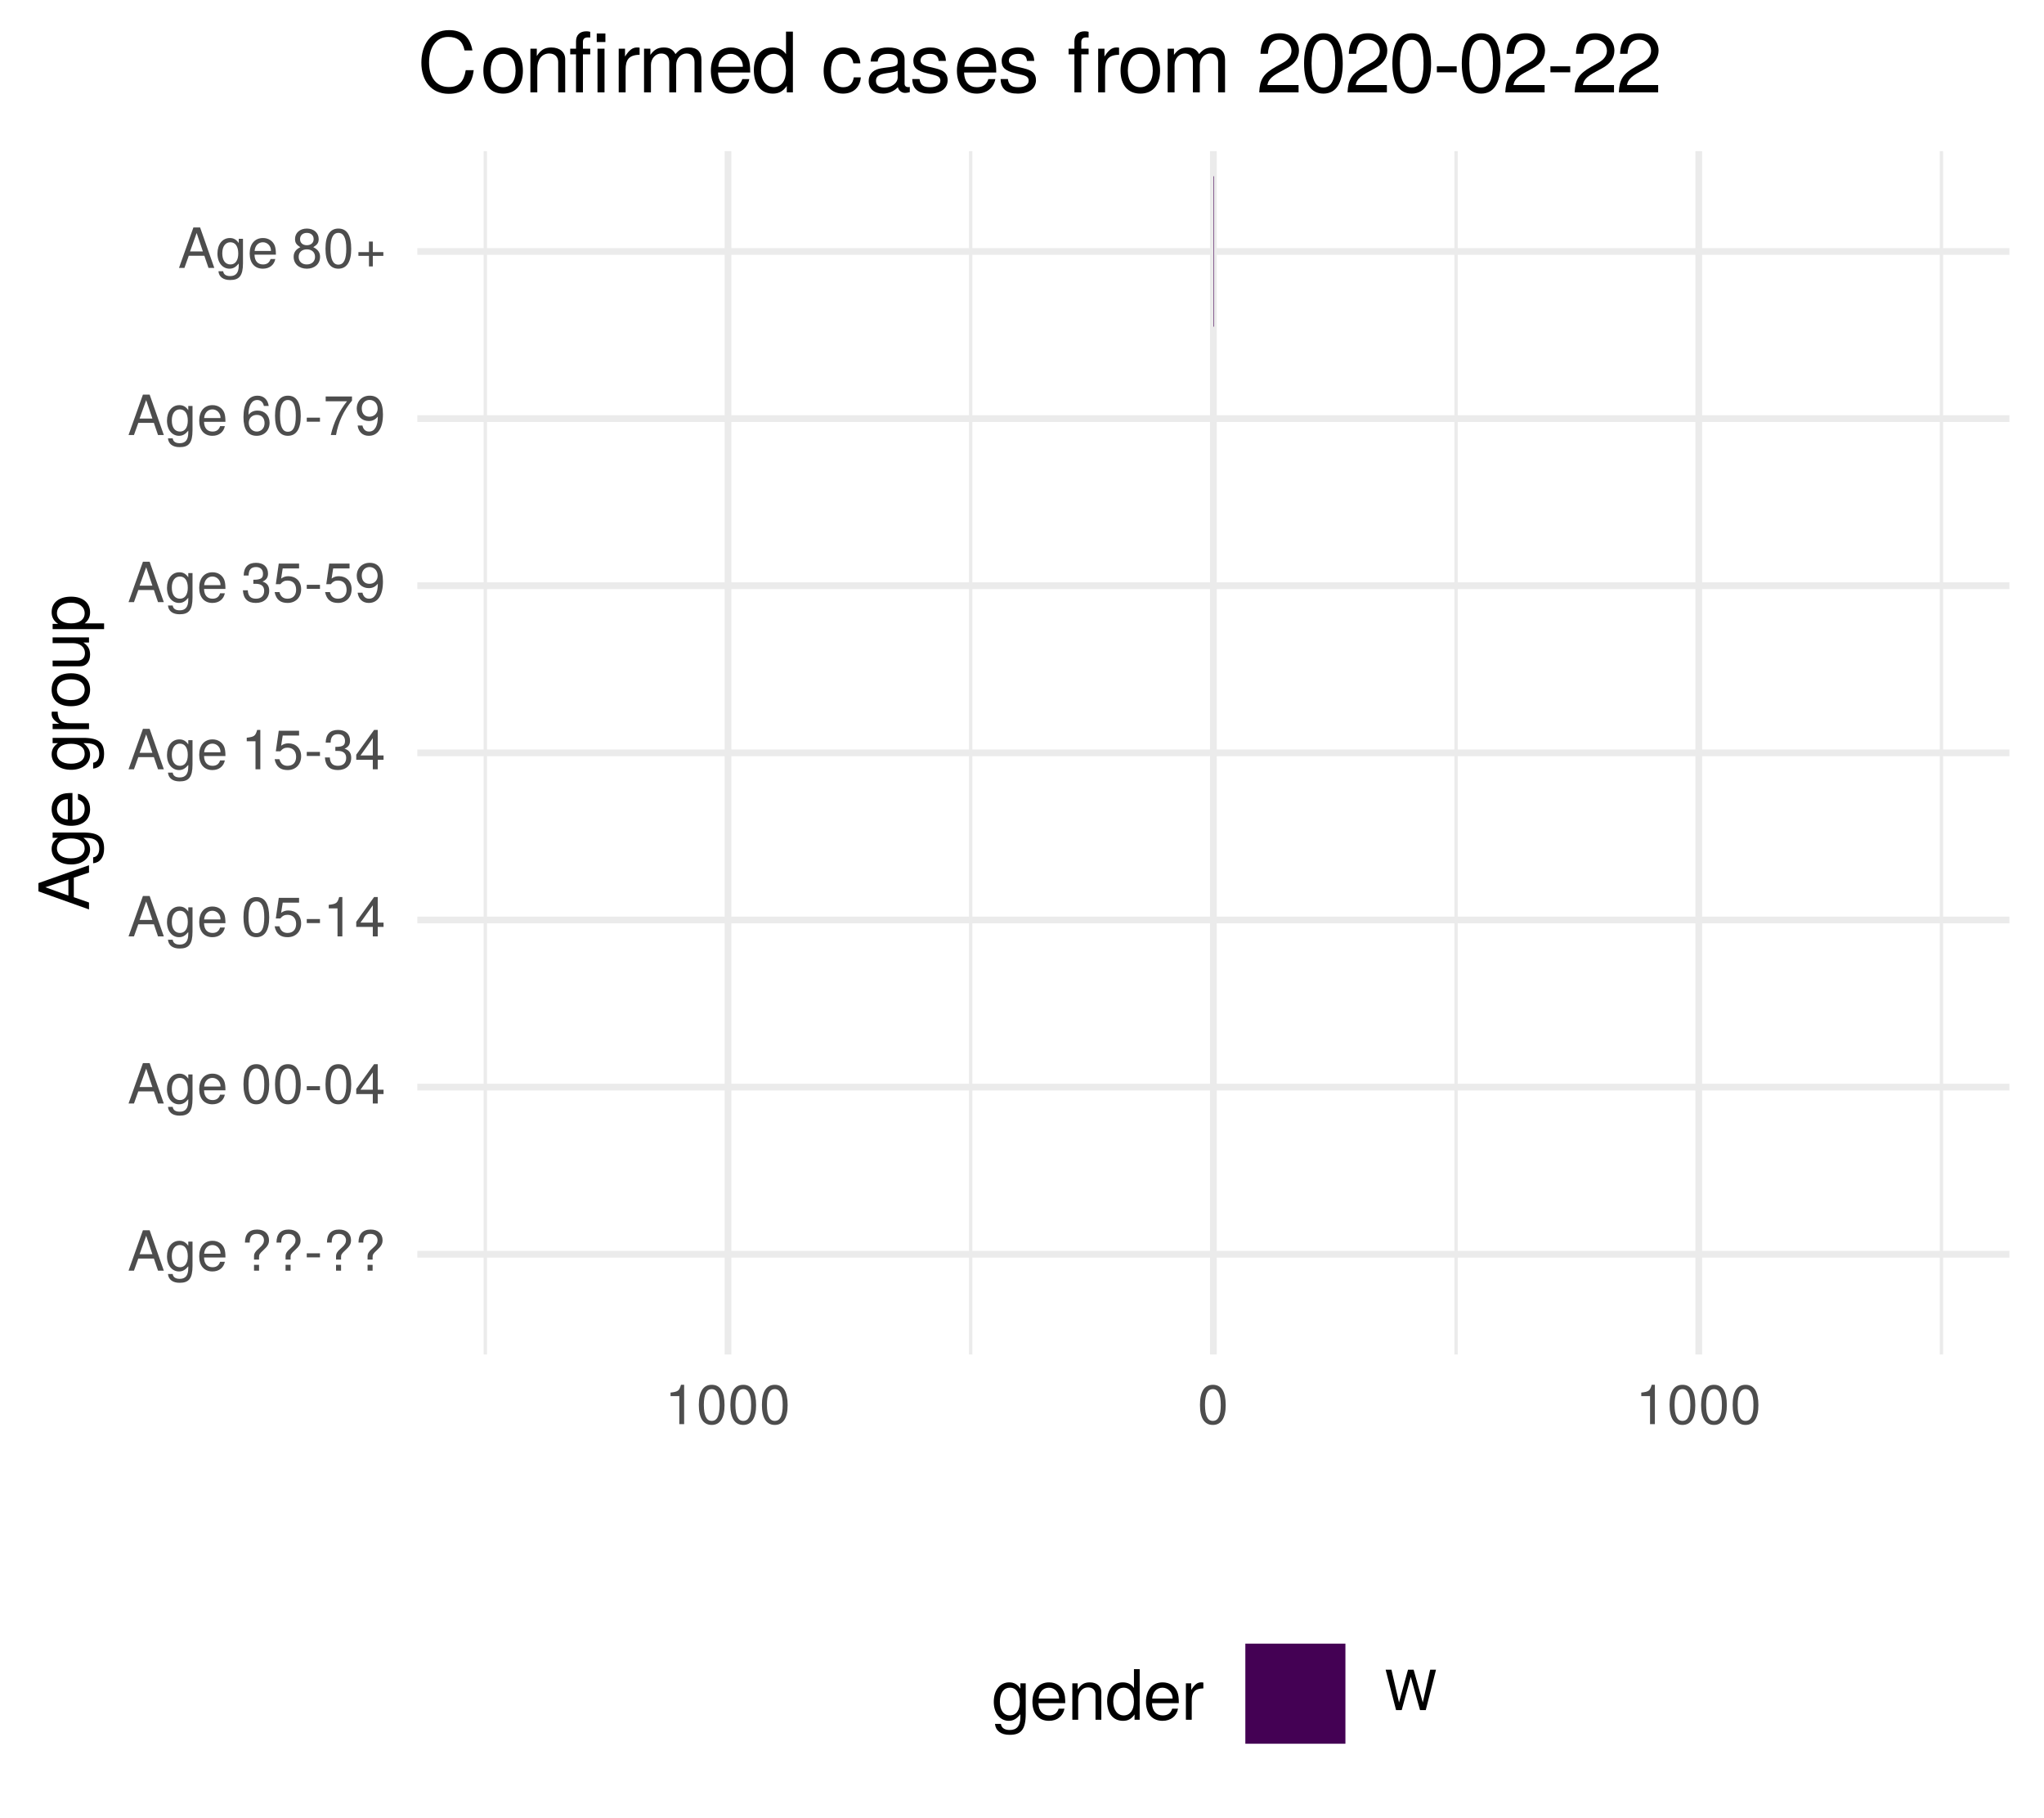
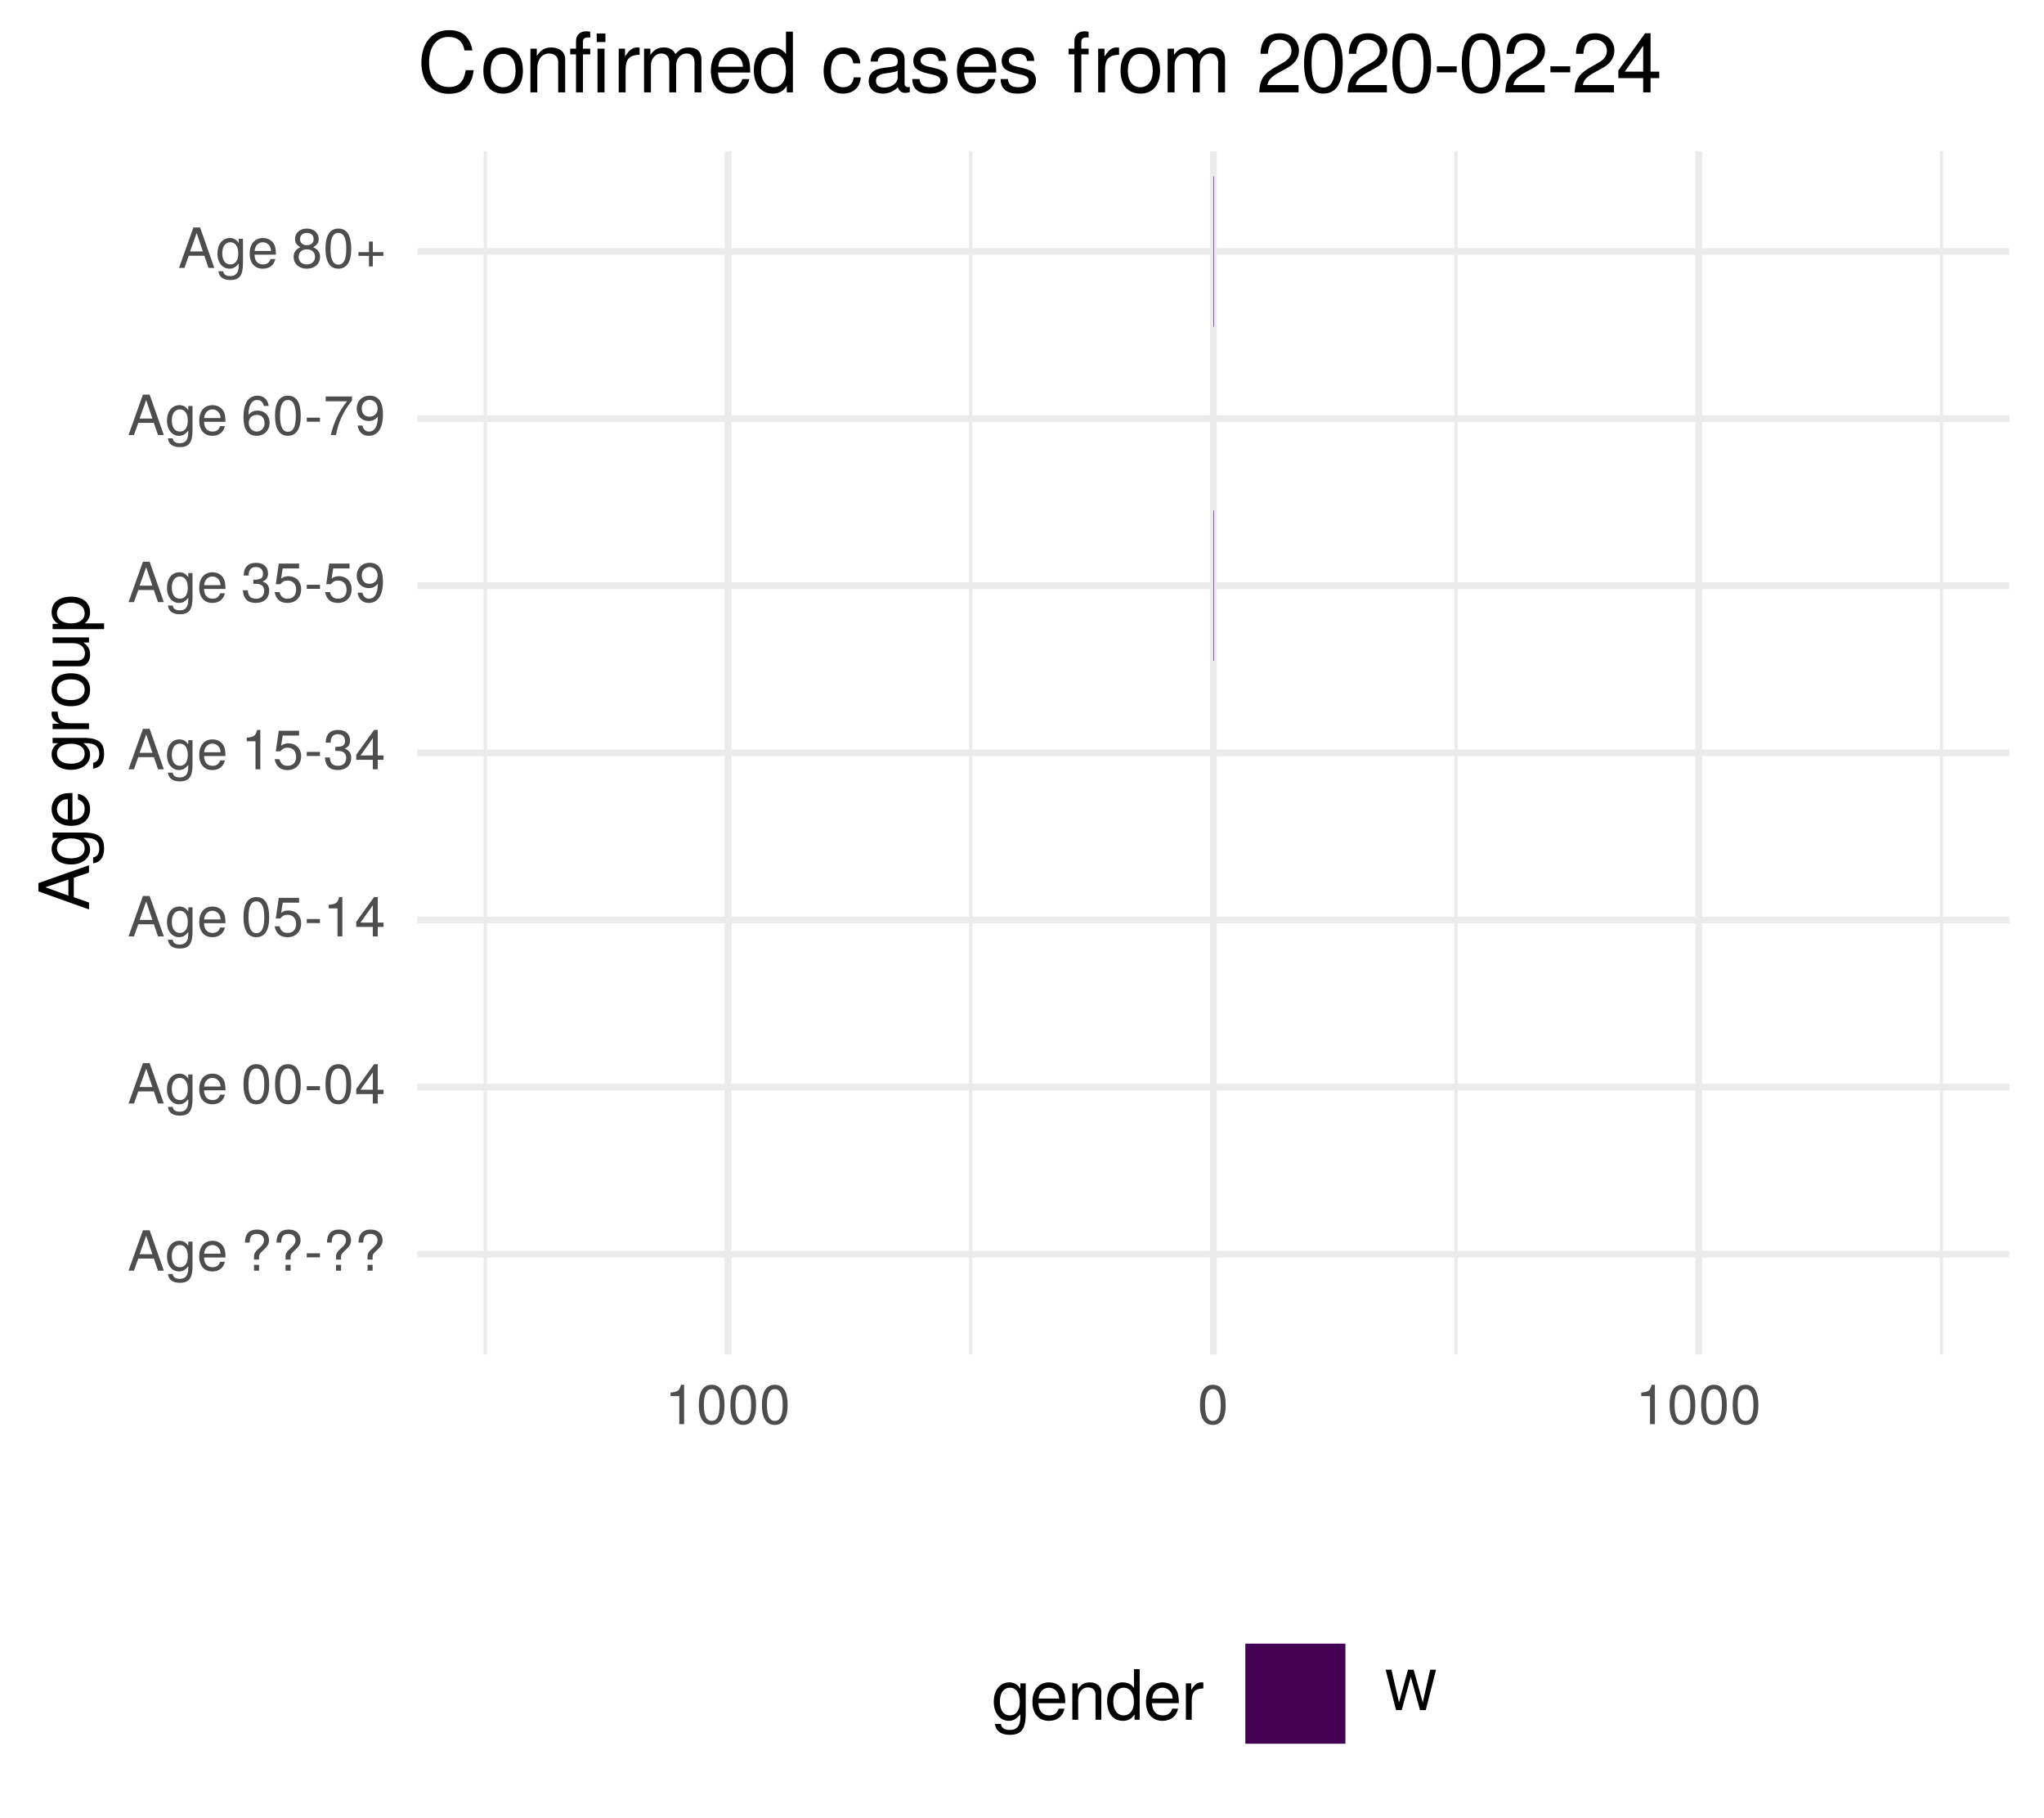
<svg xmlns="http://www.w3.org/2000/svg" xmlns:xlink="http://www.w3.org/1999/xlink" width="324pt" height="288pt" viewBox="0 0 324 288" version="1.1">
  <defs>
    <g>
      <symbol overflow="visible" id="glyph0-0">
        <path style="stroke:none;" d="" />
      </symbol>
      <symbol overflow="visible" id="glyph0-1">
        <path style="stroke:none;" d="M 5.75 0 L 3.5 -6.406 L 2.438 -6.406 L 0.156 0 L 1.016 0 L 1.703 -1.922 L 4.172 -1.922 L 4.828 0 Z M 3.938 -2.609 L 1.906 -2.609 L 2.953 -5.531 Z M 3.938 -2.609 " />
      </symbol>
      <symbol overflow="visible" id="glyph0-2">
        <path style="stroke:none;" d="M 4.297 -0.75 L 4.297 -4.609 L 3.625 -4.609 L 3.625 -3.938 C 3.25 -4.484 2.812 -4.734 2.219 -4.734 C 1.047 -4.734 0.25 -3.75 0.25 -2.266 C 0.25 -0.812 1.078 0.125 2.156 0.125 C 2.734 0.125 3.141 -0.109 3.625 -0.688 L 3.625 -0.391 C 3.625 0.828 3.125 1.297 2.266 1.297 C 1.688 1.297 1.234 1.094 1.156 0.531 L 0.406 0.531 C 0.484 1.406 1.156 1.922 2.25 1.922 C 3.688 1.922 4.297 1.281 4.297 -0.75 Z M 3.547 -2.281 C 3.547 -1.172 3.078 -0.547 2.312 -0.547 C 1.5 -0.547 1.016 -1.188 1.016 -2.312 C 1.016 -3.406 1.516 -4.062 2.297 -4.062 C 3.094 -4.062 3.547 -3.391 3.547 -2.281 Z M 3.547 -2.281 " />
      </symbol>
      <symbol overflow="visible" id="glyph0-3">
        <path style="stroke:none;" d="M 4.516 -2.094 C 4.516 -2.766 4.453 -3.188 4.328 -3.531 C 4.031 -4.281 3.328 -4.734 2.469 -4.734 C 1.172 -4.734 0.359 -3.797 0.359 -2.281 C 0.359 -0.766 1.156 0.125 2.453 0.125 C 3.5 0.125 4.234 -0.469 4.422 -1.406 L 3.672 -1.406 C 3.469 -0.797 3.062 -0.547 2.469 -0.547 C 1.703 -0.547 1.141 -1.031 1.125 -2.094 Z M 3.734 -2.75 C 3.734 -2.75 3.734 -2.703 3.719 -2.688 L 1.141 -2.688 C 1.203 -3.516 1.719 -4.062 2.453 -4.062 C 3.172 -4.062 3.734 -3.469 3.734 -2.75 Z M 3.734 -2.75 " />
      </symbol>
      <symbol overflow="visible" id="glyph0-4">
        <path style="stroke:none;" d="" />
      </symbol>
      <symbol overflow="visible" id="glyph0-5">
        <path style="stroke:none;" d="M 4.422 -4.828 C 4.422 -5.859 3.688 -6.516 2.547 -6.516 C 1.281 -6.516 0.609 -5.812 0.609 -4.453 L 1.359 -4.453 C 1.359 -5.422 1.719 -5.828 2.5 -5.828 C 3.172 -5.828 3.625 -5.422 3.625 -4.828 C 3.625 -4.422 3.438 -4.078 2.969 -3.672 C 2.453 -3.203 2.453 -3.203 2.297 -3 C 2.109 -2.75 2.047 -2.547 2.047 -2.234 L 2.047 -1.75 L 2.844 -1.75 L 2.844 -2.156 C 2.844 -2.547 2.938 -2.703 3.531 -3.25 C 4.203 -3.859 4.422 -4.25 4.422 -4.828 Z M 2.844 0 L 2.844 -0.922 L 2.047 -0.922 L 2.047 0 Z M 2.844 0 " />
      </symbol>
      <symbol overflow="visible" id="glyph0-6">
        <path style="stroke:none;" d="M 2.5 -2.109 L 2.5 -2.75 L 0.406 -2.75 L 0.406 -2.109 Z M 2.5 -2.109 " />
      </symbol>
      <symbol overflow="visible" id="glyph0-7">
        <path style="stroke:none;" d="M 4.453 -3 C 4.453 -5.156 3.781 -6.234 2.422 -6.234 C 1.078 -6.234 0.375 -5.141 0.375 -3.047 C 0.375 -0.953 1.078 0.125 2.422 0.125 C 3.734 0.125 4.453 -0.953 4.453 -3 Z M 3.672 -3.062 C 3.672 -1.297 3.266 -0.516 2.406 -0.516 C 1.578 -0.516 1.172 -1.344 1.172 -3.047 C 1.172 -4.75 1.578 -5.547 2.422 -5.547 C 3.25 -5.547 3.672 -4.734 3.672 -3.062 Z M 3.672 -3.062 " />
      </symbol>
      <symbol overflow="visible" id="glyph0-8">
        <path style="stroke:none;" d="M 4.578 -1.5 L 4.578 -2.188 L 3.656 -2.188 L 3.656 -6.234 L 3.078 -6.234 L 0.25 -2.312 L 0.25 -1.5 L 2.875 -1.5 L 2.875 0 L 3.656 0 L 3.656 -1.5 Z M 2.875 -2.188 L 0.922 -2.188 L 2.875 -4.922 Z M 2.875 -2.188 " />
      </symbol>
      <symbol overflow="visible" id="glyph0-9">
        <path style="stroke:none;" d="M 4.516 -2.062 C 4.516 -3.297 3.688 -4.109 2.5 -4.109 C 2.062 -4.109 1.703 -4 1.344 -3.734 L 1.594 -5.344 L 4.188 -5.344 L 4.188 -6.109 L 0.969 -6.109 L 0.5 -2.844 L 1.219 -2.844 C 1.578 -3.266 1.875 -3.422 2.359 -3.422 C 3.188 -3.422 3.719 -2.891 3.719 -1.969 C 3.719 -1.062 3.203 -0.547 2.359 -0.547 C 1.688 -0.547 1.266 -0.891 1.078 -1.594 L 0.312 -1.594 C 0.562 -0.359 1.266 0.125 2.375 0.125 C 3.641 0.125 4.516 -0.75 4.516 -2.062 Z M 4.516 -2.062 " />
      </symbol>
      <symbol overflow="visible" id="glyph0-10">
        <path style="stroke:none;" d="M 3.047 0 L 3.047 -6.234 L 2.547 -6.234 C 2.266 -5.281 2.094 -5.141 0.891 -5 L 0.891 -4.438 L 2.281 -4.438 L 2.281 0 Z M 3.047 0 " />
      </symbol>
      <symbol overflow="visible" id="glyph0-11">
        <path style="stroke:none;" d="M 4.453 -1.812 C 4.453 -2.562 4.141 -3.016 3.391 -3.266 C 3.969 -3.5 4.266 -3.891 4.266 -4.516 C 4.266 -5.594 3.547 -6.234 2.359 -6.234 C 1.109 -6.234 0.438 -5.547 0.406 -4.219 L 1.188 -4.219 C 1.203 -5.141 1.578 -5.562 2.375 -5.562 C 3.062 -5.562 3.469 -5.156 3.469 -4.5 C 3.469 -3.828 3.188 -3.547 1.938 -3.547 L 1.938 -2.906 L 2.359 -2.906 C 3.219 -2.906 3.656 -2.5 3.656 -1.797 C 3.656 -1.016 3.172 -0.547 2.359 -0.547 C 1.516 -0.547 1.109 -0.969 1.062 -1.875 L 0.281 -1.875 C 0.375 -0.5 1.062 0.125 2.344 0.125 C 3.625 0.125 4.453 -0.641 4.453 -1.812 Z M 4.453 -1.812 " />
      </symbol>
      <symbol overflow="visible" id="glyph0-12">
        <path style="stroke:none;" d="M 4.484 -3.266 C 4.484 -5.219 3.797 -6.234 2.375 -6.234 C 1.188 -6.234 0.328 -5.391 0.328 -4.172 C 0.328 -3.016 1.125 -2.219 2.25 -2.219 C 2.844 -2.219 3.266 -2.438 3.672 -2.922 C 3.672 -1.406 3.172 -0.547 2.281 -0.547 C 1.734 -0.547 1.359 -0.891 1.234 -1.5 L 0.469 -1.5 C 0.609 -0.469 1.281 0.125 2.234 0.125 C 3.688 0.125 4.484 -1.109 4.484 -3.266 Z M 3.641 -4.188 C 3.641 -3.422 3.094 -2.906 2.344 -2.906 C 1.594 -2.906 1.125 -3.391 1.125 -4.234 C 1.125 -5.016 1.656 -5.562 2.359 -5.562 C 3.094 -5.562 3.641 -5 3.641 -4.188 Z M 3.641 -4.188 " />
      </symbol>
      <symbol overflow="visible" id="glyph0-13">
        <path style="stroke:none;" d="M 4.516 -1.938 C 4.516 -3.094 3.719 -3.875 2.609 -3.875 C 1.984 -3.875 1.5 -3.641 1.172 -3.188 C 1.172 -4.703 1.672 -5.547 2.562 -5.547 C 3.109 -5.547 3.484 -5.203 3.609 -4.609 L 4.375 -4.609 C 4.234 -5.625 3.562 -6.234 2.609 -6.234 C 1.156 -6.234 0.375 -5.016 0.375 -2.844 C 0.375 -0.891 1.047 0.125 2.469 0.125 C 3.656 0.125 4.516 -0.719 4.516 -1.938 Z M 3.719 -1.875 C 3.719 -1.094 3.188 -0.547 2.484 -0.547 C 1.766 -0.547 1.219 -1.125 1.219 -1.922 C 1.219 -2.688 1.734 -3.188 2.5 -3.188 C 3.25 -3.188 3.719 -2.703 3.719 -1.875 Z M 3.719 -1.875 " />
      </symbol>
      <symbol overflow="visible" id="glyph0-14">
        <path style="stroke:none;" d="M 4.578 -5.453 L 4.578 -6.109 L 0.406 -6.109 L 0.406 -5.344 L 3.781 -5.344 C 2.531 -3.781 1.656 -1.953 1.219 0 L 2.047 0 C 2.391 -2.016 3.266 -3.891 4.578 -5.453 Z M 4.578 -5.453 " />
      </symbol>
      <symbol overflow="visible" id="glyph0-15">
        <path style="stroke:none;" d="M 4.516 -1.766 C 4.516 -2.453 4.156 -2.938 3.438 -3.281 C 4.078 -3.672 4.297 -3.984 4.297 -4.578 C 4.297 -5.547 3.531 -6.234 2.422 -6.234 C 1.312 -6.234 0.547 -5.547 0.547 -4.578 C 0.547 -4 0.75 -3.672 1.391 -3.281 C 0.672 -2.938 0.328 -2.453 0.328 -1.766 C 0.328 -0.625 1.188 0.125 2.422 0.125 C 3.656 0.125 4.516 -0.625 4.516 -1.766 Z M 3.5 -4.562 C 3.5 -3.969 3.062 -3.594 2.422 -3.594 C 1.766 -3.594 1.344 -3.969 1.344 -4.562 C 1.344 -5.156 1.766 -5.547 2.422 -5.547 C 3.078 -5.547 3.5 -5.156 3.5 -4.562 Z M 3.719 -1.75 C 3.719 -1.016 3.188 -0.547 2.406 -0.547 C 1.641 -0.547 1.125 -1.016 1.125 -1.75 C 1.125 -2.484 1.641 -2.938 2.422 -2.938 C 3.188 -2.938 3.719 -2.484 3.719 -1.75 Z M 3.719 -1.75 " />
      </symbol>
      <symbol overflow="visible" id="glyph0-16">
        <path style="stroke:none;" d="M 4.547 -1.906 L 4.547 -2.5 L 2.875 -2.5 L 2.875 -4.172 L 2.266 -4.172 L 2.266 -2.5 L 0.594 -2.5 L 0.594 -1.906 L 2.266 -1.906 L 2.266 -0.234 L 2.875 -0.234 L 2.875 -1.906 Z M 4.547 -1.906 " />
      </symbol>
      <symbol overflow="visible" id="glyph0-17">
        <path style="stroke:none;" d="M 8.172 -6.406 L 7.25 -6.406 L 6.078 -1.203 L 4.625 -6.406 L 3.734 -6.406 L 2.312 -1.203 L 1.109 -6.406 L 0.188 -6.406 L 1.844 0 L 2.734 0 L 4.172 -5.266 L 5.641 0 L 6.547 0 Z M 8.172 -6.406 " />
      </symbol>
      <symbol overflow="visible" id="glyph1-0">
        <path style="stroke:none;" d="" />
      </symbol>
      <symbol overflow="visible" id="glyph1-1">
        <path style="stroke:none;" d="M 0 -7.188 L -8.016 -4.359 L -8.016 -3.047 L 0 -0.188 L 0 -1.281 L -2.406 -2.125 L -2.406 -5.219 L 0 -6.031 Z M -3.266 -4.922 L -3.266 -2.375 L -6.922 -3.703 Z M -3.266 -4.922 " />
      </symbol>
      <symbol overflow="visible" id="glyph1-2">
        <path style="stroke:none;" d="M -0.953 -5.375 L -5.766 -5.375 L -5.766 -4.531 L -4.922 -4.531 C -5.609 -4.062 -5.922 -3.516 -5.922 -2.766 C -5.922 -1.312 -4.703 -0.312 -2.828 -0.312 C -1.016 -0.312 0.172 -1.344 0.172 -2.688 C 0.172 -3.422 -0.141 -3.922 -0.875 -4.531 L -0.484 -4.531 C 1.047 -4.531 1.625 -3.906 1.625 -2.844 C 1.625 -2.109 1.359 -1.547 0.656 -1.438 L 0.656 -0.5 C 1.75 -0.609 2.391 -1.453 2.391 -2.812 C 2.391 -4.609 1.594 -5.375 -0.953 -5.375 Z M -2.844 -4.438 C -1.469 -4.438 -0.688 -3.844 -0.688 -2.875 C -0.688 -1.875 -1.484 -1.281 -2.875 -1.281 C -4.266 -1.281 -5.078 -1.891 -5.078 -2.875 C -5.078 -3.859 -4.25 -4.438 -2.844 -4.438 Z M -2.844 -4.438 " />
      </symbol>
      <symbol overflow="visible" id="glyph1-3">
        <path style="stroke:none;" d="M -2.625 -5.641 C -3.453 -5.641 -3.984 -5.578 -4.406 -5.406 C -5.359 -5.031 -5.922 -4.156 -5.922 -3.078 C -5.922 -1.469 -4.734 -0.438 -2.844 -0.438 C -0.953 -0.438 0.172 -1.438 0.172 -3.062 C 0.172 -4.375 -0.578 -5.297 -1.75 -5.516 L -1.75 -4.594 C -0.984 -4.344 -0.688 -3.828 -0.688 -3.094 C -0.688 -2.141 -1.297 -1.422 -2.625 -1.391 Z M -3.438 -4.656 C -3.438 -4.656 -3.391 -4.656 -3.359 -4.656 L -3.359 -1.422 C -4.391 -1.5 -5.078 -2.141 -5.078 -3.062 C -5.078 -3.969 -4.328 -4.656 -3.438 -4.656 Z M -3.438 -4.656 " />
      </symbol>
      <symbol overflow="visible" id="glyph1-4">
        <path style="stroke:none;" d="" />
      </symbol>
      <symbol overflow="visible" id="glyph1-5">
        <path style="stroke:none;" d="M -4.969 -3.531 L -5.891 -3.531 C -5.922 -3.375 -5.922 -3.297 -5.922 -3.172 C -5.922 -2.578 -5.578 -2.141 -4.719 -1.609 L -5.766 -1.609 L -5.766 -0.766 L 0 -0.766 L 0 -1.688 L -2.984 -1.688 C -4.297 -1.688 -4.938 -2.109 -4.969 -3.531 Z M -4.969 -3.531 " />
      </symbol>
      <symbol overflow="visible" id="glyph1-6">
        <path style="stroke:none;" d="M -2.844 -5.609 C -4.828 -5.609 -5.922 -4.656 -5.922 -2.984 C -5.922 -1.375 -4.812 -0.391 -2.875 -0.391 C -0.953 -0.391 0.172 -1.359 0.172 -3 C 0.172 -4.625 -0.953 -5.609 -2.844 -5.609 Z M -2.844 -4.656 C -1.5 -4.656 -0.688 -4.016 -0.688 -3 C -0.688 -1.984 -1.484 -1.359 -2.875 -1.359 C -4.266 -1.359 -5.078 -1.984 -5.078 -3 C -5.078 -4.031 -4.281 -4.656 -2.844 -4.656 Z M -2.844 -4.656 " />
      </symbol>
      <symbol overflow="visible" id="glyph1-7">
        <path style="stroke:none;" d="M 0 -5.297 L -5.766 -5.297 L -5.766 -4.391 L -2.578 -4.391 C -1.406 -4.391 -0.641 -3.766 -0.641 -2.812 C -0.641 -2.094 -1.078 -1.625 -1.766 -1.625 L -5.766 -1.625 L -5.766 -0.719 L -1.406 -0.719 C -0.453 -0.719 0.172 -1.438 0.172 -2.547 C 0.172 -3.406 -0.125 -3.938 -0.891 -4.484 L 0 -4.484 Z M 0 -5.297 " />
      </symbol>
      <symbol overflow="visible" id="glyph1-8">
        <path style="stroke:none;" d="M -2.828 -5.75 C -4.766 -5.75 -5.922 -4.812 -5.922 -3.281 C -5.922 -2.5 -5.578 -1.875 -4.891 -1.438 L -5.766 -1.438 L -5.766 -0.609 L 2.391 -0.609 L 2.391 -1.516 L -0.688 -1.516 C -0.094 -2 0.172 -2.547 0.172 -3.281 C 0.172 -4.781 -0.984 -5.75 -2.828 -5.75 Z M -2.844 -4.797 C -1.547 -4.797 -0.688 -4.125 -0.688 -3.125 C -0.688 -2.156 -1.484 -1.516 -2.844 -1.516 C -4.188 -1.516 -5.078 -2.156 -5.078 -3.125 C -5.078 -4.141 -4.219 -4.797 -2.844 -4.797 Z M -2.844 -4.797 " />
      </symbol>
      <symbol overflow="visible" id="glyph2-0">
        <path style="stroke:none;" d="" />
      </symbol>
      <symbol overflow="visible" id="glyph2-1">
        <path style="stroke:none;" d="M 5.375 -0.953 L 5.375 -5.766 L 4.531 -5.766 L 4.531 -4.922 C 4.062 -5.609 3.516 -5.922 2.766 -5.922 C 1.312 -5.922 0.312 -4.703 0.312 -2.828 C 0.312 -1.016 1.344 0.172 2.688 0.172 C 3.422 0.172 3.922 -0.141 4.531 -0.875 L 4.531 -0.484 C 4.531 1.047 3.906 1.625 2.844 1.625 C 2.109 1.625 1.547 1.359 1.438 0.656 L 0.5 0.656 C 0.609 1.75 1.453 2.391 2.812 2.391 C 4.609 2.391 5.375 1.594 5.375 -0.953 Z M 4.438 -2.844 C 4.438 -1.469 3.844 -0.688 2.875 -0.688 C 1.875 -0.688 1.281 -1.484 1.281 -2.875 C 1.281 -4.266 1.891 -5.078 2.875 -5.078 C 3.859 -5.078 4.438 -4.25 4.438 -2.844 Z M 4.438 -2.844 " />
      </symbol>
      <symbol overflow="visible" id="glyph2-2">
        <path style="stroke:none;" d="M 5.641 -2.625 C 5.641 -3.453 5.578 -3.984 5.406 -4.406 C 5.031 -5.359 4.156 -5.922 3.078 -5.922 C 1.469 -5.922 0.438 -4.734 0.438 -2.844 C 0.438 -0.953 1.438 0.172 3.062 0.172 C 4.375 0.172 5.297 -0.578 5.516 -1.75 L 4.594 -1.75 C 4.344 -0.984 3.828 -0.688 3.094 -0.688 C 2.141 -0.688 1.422 -1.297 1.391 -2.625 Z M 4.656 -3.438 C 4.656 -3.438 4.656 -3.391 4.656 -3.359 L 1.422 -3.359 C 1.5 -4.391 2.141 -5.078 3.062 -5.078 C 3.969 -5.078 4.656 -4.328 4.656 -3.438 Z M 4.656 -3.438 " />
      </symbol>
      <symbol overflow="visible" id="glyph2-3">
        <path style="stroke:none;" d="M 5.359 0 L 5.359 -4.359 C 5.359 -5.312 4.641 -5.922 3.531 -5.922 C 2.672 -5.922 2.125 -5.594 1.609 -4.797 L 1.609 -5.766 L 0.766 -5.766 L 0.766 0 L 1.688 0 L 1.688 -3.172 C 1.688 -4.359 2.328 -5.125 3.25 -5.125 C 3.984 -5.125 4.438 -4.688 4.438 -4 L 4.438 0 Z M 5.359 0 " />
      </symbol>
      <symbol overflow="visible" id="glyph2-4">
        <path style="stroke:none;" d="M 5.438 0 L 5.438 -8.016 L 4.531 -8.016 L 4.531 -5.031 C 4.141 -5.625 3.531 -5.922 2.766 -5.922 C 1.266 -5.922 0.281 -4.781 0.281 -2.938 C 0.281 -0.984 1.25 0.172 2.797 0.172 C 3.594 0.172 4.141 -0.125 4.625 -0.844 L 4.625 0 Z M 4.531 -2.859 C 4.531 -1.531 3.891 -0.688 2.922 -0.688 C 1.906 -0.688 1.25 -1.547 1.25 -2.875 C 1.25 -4.219 1.906 -5.078 2.922 -5.078 C 3.906 -5.078 4.531 -4.188 4.531 -2.859 Z M 4.531 -2.859 " />
      </symbol>
      <symbol overflow="visible" id="glyph2-5">
        <path style="stroke:none;" d="M 3.531 -4.969 L 3.531 -5.891 C 3.375 -5.922 3.297 -5.922 3.172 -5.922 C 2.578 -5.922 2.141 -5.578 1.609 -4.719 L 1.609 -5.766 L 0.766 -5.766 L 0.766 0 L 1.688 0 L 1.688 -2.984 C 1.688 -4.297 2.109 -4.938 3.531 -4.969 Z M 3.531 -4.969 " />
      </symbol>
      <symbol overflow="visible" id="glyph3-0">
        <path style="stroke:none;" d="" />
      </symbol>
      <symbol overflow="visible" id="glyph3-1">
        <path style="stroke:none;" d="M 8.938 -3.516 L 7.672 -3.516 C 7.375 -1.688 6.609 -0.844 4.984 -0.844 C 3.078 -0.844 1.859 -2.312 1.859 -4.719 C 1.859 -7.188 3.031 -8.781 4.891 -8.781 C 6.391 -8.781 7.188 -8.109 7.484 -6.641 L 8.734 -6.641 C 8.359 -8.75 7.141 -9.859 5.031 -9.859 C 2.109 -9.859 0.641 -7.516 0.641 -4.703 C 0.641 -1.891 2.156 0.234 4.984 0.234 C 7.328 0.234 8.641 -1 8.938 -3.516 Z M 8.938 -3.516 " />
      </symbol>
      <symbol overflow="visible" id="glyph3-2">
        <path style="stroke:none;" d="M 6.734 -3.406 C 6.734 -5.797 5.578 -7.109 3.594 -7.109 C 1.656 -7.109 0.469 -5.781 0.469 -3.453 C 0.469 -1.141 1.641 0.203 3.609 0.203 C 5.547 0.203 6.734 -1.141 6.734 -3.406 Z M 5.578 -3.422 C 5.578 -1.797 4.812 -0.812 3.609 -0.812 C 2.375 -0.812 1.625 -1.781 1.625 -3.453 C 1.625 -5.125 2.375 -6.094 3.609 -6.094 C 4.844 -6.094 5.578 -5.141 5.578 -3.422 Z M 5.578 -3.422 " />
      </symbol>
      <symbol overflow="visible" id="glyph3-3">
        <path style="stroke:none;" d="M 6.438 0 L 6.438 -5.234 C 6.438 -6.375 5.578 -7.109 4.234 -7.109 C 3.203 -7.109 2.547 -6.719 1.938 -5.75 L 1.938 -6.922 L 0.922 -6.922 L 0.922 0 L 2.016 0 L 2.016 -3.812 C 2.016 -5.234 2.781 -6.156 3.906 -6.156 C 4.781 -6.156 5.328 -5.625 5.328 -4.797 L 5.328 0 Z M 6.438 0 " />
      </symbol>
      <symbol overflow="visible" id="glyph3-4">
        <path style="stroke:none;" d="M 3.406 -6.016 L 3.406 -6.922 L 2.25 -6.922 L 2.25 -8 C 2.25 -8.469 2.516 -8.703 3.031 -8.703 C 3.109 -8.703 3.156 -8.703 3.406 -8.688 L 3.406 -9.594 C 3.156 -9.656 3.016 -9.672 2.781 -9.672 C 1.766 -9.672 1.156 -9.078 1.156 -8.094 L 1.156 -6.922 L 0.234 -6.922 L 0.234 -6.016 L 1.156 -6.016 L 1.156 0 L 2.25 0 L 2.25 -6.016 Z M 5.672 0 L 5.672 -6.922 L 4.562 -6.922 L 4.562 0 Z M 5.812 -7.969 L 5.812 -9.328 L 4.438 -9.328 L 4.438 -7.969 Z M 5.812 -7.969 " />
      </symbol>
      <symbol overflow="visible" id="glyph3-5">
        <path style="stroke:none;" d="M 4.234 -5.953 L 4.234 -7.078 C 4.047 -7.109 3.969 -7.109 3.812 -7.109 C 3.109 -7.109 2.562 -6.688 1.922 -5.672 L 1.922 -6.922 L 0.922 -6.922 L 0.922 0 L 2.016 0 L 2.016 -3.594 C 2.016 -5.156 2.531 -5.922 4.234 -5.953 Z M 4.234 -5.953 " />
      </symbol>
      <symbol overflow="visible" id="glyph3-6">
        <path style="stroke:none;" d="M 10.031 0 L 10.031 -5.188 C 10.031 -6.438 9.344 -7.109 8.047 -7.109 C 7.125 -7.109 6.578 -6.844 5.922 -6.062 C 5.516 -6.797 4.969 -7.109 4.062 -7.109 C 3.141 -7.109 2.531 -6.766 1.938 -5.938 L 1.938 -6.922 L 0.938 -6.922 L 0.938 0 L 2.031 0 L 2.031 -4.344 C 2.031 -5.344 2.766 -6.156 3.656 -6.156 C 4.469 -6.156 4.938 -5.656 4.938 -4.766 L 4.938 0 L 6.031 0 L 6.031 -4.344 C 6.031 -5.344 6.766 -6.156 7.672 -6.156 C 8.469 -6.156 8.938 -5.641 8.938 -4.766 L 8.938 0 Z M 10.031 0 " />
      </symbol>
      <symbol overflow="visible" id="glyph3-7">
        <path style="stroke:none;" d="M 6.766 -3.141 C 6.766 -4.141 6.688 -4.781 6.5 -5.297 C 6.047 -6.438 4.984 -7.109 3.703 -7.109 C 1.766 -7.109 0.531 -5.688 0.531 -3.422 C 0.531 -1.156 1.734 0.203 3.672 0.203 C 5.25 0.203 6.344 -0.703 6.625 -2.094 L 5.516 -2.094 C 5.219 -1.188 4.594 -0.812 3.703 -0.812 C 2.562 -0.812 1.703 -1.562 1.672 -3.141 Z M 5.594 -4.125 C 5.594 -4.125 5.594 -4.062 5.578 -4.047 L 1.703 -4.047 C 1.797 -5.266 2.578 -6.094 3.688 -6.094 C 4.766 -6.094 5.594 -5.203 5.594 -4.125 Z M 5.594 -4.125 " />
      </symbol>
      <symbol overflow="visible" id="glyph3-8">
        <path style="stroke:none;" d="M 6.531 0 L 6.531 -9.625 L 5.438 -9.625 L 5.438 -6.047 C 4.984 -6.75 4.234 -7.109 3.312 -7.109 C 1.516 -7.109 0.344 -5.734 0.344 -3.531 C 0.344 -1.188 1.484 0.203 3.359 0.203 C 4.297 0.203 4.969 -0.156 5.562 -1.016 L 5.562 0 Z M 5.438 -3.438 C 5.438 -1.828 4.672 -0.828 3.516 -0.828 C 2.297 -0.828 1.484 -1.844 1.484 -3.453 C 1.484 -5.062 2.297 -6.094 3.5 -6.094 C 4.688 -6.094 5.438 -5.031 5.438 -3.438 Z M 5.438 -3.438 " />
      </symbol>
      <symbol overflow="visible" id="glyph3-9">
        <path style="stroke:none;" d="" />
      </symbol>
      <symbol overflow="visible" id="glyph3-10">
        <path style="stroke:none;" d="M 6.297 -2.375 L 5.188 -2.375 C 5 -1.266 4.438 -0.812 3.5 -0.812 C 2.281 -0.812 1.562 -1.75 1.562 -3.391 C 1.562 -5.125 2.266 -6.094 3.469 -6.094 C 4.391 -6.094 4.984 -5.562 5.109 -4.594 L 6.219 -4.594 C 6.094 -6.281 5.031 -7.109 3.484 -7.109 C 1.625 -7.109 0.406 -5.688 0.406 -3.391 C 0.406 -1.156 1.594 0.203 3.469 0.203 C 5.125 0.203 6.172 -0.797 6.297 -2.375 Z M 6.297 -2.375 " />
      </symbol>
      <symbol overflow="visible" id="glyph3-11">
        <path style="stroke:none;" d="M 7.062 -0.031 L 7.062 -0.859 C 6.938 -0.828 6.891 -0.828 6.828 -0.828 C 6.438 -0.828 6.234 -1.031 6.234 -1.375 L 6.234 -5.234 C 6.234 -6.453 5.328 -7.109 3.625 -7.109 C 1.953 -7.109 0.922 -6.469 0.859 -4.875 L 1.969 -4.875 C 2.062 -5.719 2.562 -6.094 3.594 -6.094 C 4.578 -6.094 5.141 -5.734 5.141 -5.062 L 5.141 -4.781 C 5.141 -4.312 4.859 -4.125 3.984 -4.016 C 2.422 -3.812 2.188 -3.766 1.766 -3.594 C 0.969 -3.266 0.547 -2.641 0.547 -1.797 C 0.547 -0.547 1.422 0.203 2.828 0.203 C 3.703 0.203 4.562 -0.172 5.172 -0.812 C 5.297 -0.297 5.766 0.094 6.312 0.094 C 6.531 0.094 6.703 0.062 7.062 -0.031 Z M 5.141 -2.391 C 5.141 -1.406 4.125 -0.766 3.062 -0.766 C 2.203 -0.766 1.703 -1.062 1.703 -1.828 C 1.703 -2.547 2.188 -2.859 3.359 -3.031 C 4.531 -3.188 4.766 -3.25 5.141 -3.422 Z M 5.141 -2.391 " />
      </symbol>
      <symbol overflow="visible" id="glyph3-12">
        <path style="stroke:none;" d="M 6.062 -1.938 C 6.062 -2.969 5.484 -3.484 4.109 -3.812 L 3.047 -4.062 C 2.156 -4.281 1.766 -4.562 1.766 -5.062 C 1.766 -5.688 2.344 -6.094 3.234 -6.094 C 4.125 -6.094 4.594 -5.719 4.625 -4.984 L 5.781 -4.984 C 5.766 -6.344 4.875 -7.109 3.281 -7.109 C 1.656 -7.109 0.625 -6.281 0.625 -5 C 0.625 -3.922 1.172 -3.406 2.812 -3.016 L 3.844 -2.766 C 4.609 -2.578 4.906 -2.344 4.906 -1.844 C 4.906 -1.203 4.266 -0.812 3.297 -0.812 C 2.312 -0.812 1.75 -1.062 1.609 -2.109 L 0.453 -2.109 C 0.5 -0.516 1.406 0.203 3.203 0.203 C 4.953 0.203 6.062 -0.609 6.062 -1.938 Z M 6.062 -1.938 " />
      </symbol>
      <symbol overflow="visible" id="glyph3-13">
        <path style="stroke:none;" d="M 3.406 -6.016 L 3.406 -6.922 L 2.25 -6.922 L 2.25 -8 C 2.25 -8.469 2.516 -8.703 3.031 -8.703 C 3.109 -8.703 3.156 -8.703 3.406 -8.688 L 3.406 -9.594 C 3.156 -9.656 3.016 -9.672 2.781 -9.672 C 1.766 -9.672 1.156 -9.078 1.156 -8.094 L 1.156 -6.922 L 0.234 -6.922 L 0.234 -6.016 L 1.156 -6.016 L 1.156 0 L 2.25 0 L 2.25 -6.016 Z M 3.406 -6.016 " />
      </symbol>
      <symbol overflow="visible" id="glyph3-14">
        <path style="stroke:none;" d="M 6.75 -6.609 C 6.75 -8.203 5.516 -9.359 3.75 -9.359 C 1.828 -9.359 0.719 -8.391 0.656 -6.109 L 1.828 -6.109 C 1.922 -7.688 2.562 -8.344 3.703 -8.344 C 4.766 -8.344 5.562 -7.594 5.562 -6.594 C 5.562 -5.844 5.125 -5.219 4.297 -4.734 L 3.078 -4.047 C 1.125 -2.938 0.547 -2.062 0.453 0 L 6.688 0 L 6.688 -1.156 L 1.75 -1.156 C 1.875 -1.922 2.297 -2.406 3.453 -3.078 L 4.766 -3.797 C 6.078 -4.484 6.75 -5.469 6.75 -6.609 Z M 6.75 -6.609 " />
      </symbol>
      <symbol overflow="visible" id="glyph3-15">
        <path style="stroke:none;" d="M 6.688 -4.5 C 6.688 -7.75 5.672 -9.359 3.625 -9.359 C 1.609 -9.359 0.562 -7.719 0.562 -4.578 C 0.562 -1.422 1.625 0.203 3.625 0.203 C 5.609 0.203 6.688 -1.422 6.688 -4.5 Z M 5.5 -4.609 C 5.5 -1.953 4.891 -0.766 3.609 -0.766 C 2.375 -0.766 1.75 -2 1.75 -4.562 C 1.75 -7.125 2.375 -8.328 3.625 -8.328 C 4.891 -8.328 5.5 -7.109 5.5 -4.609 Z M 5.5 -4.609 " />
      </symbol>
      <symbol overflow="visible" id="glyph3-16">
        <path style="stroke:none;" d="M 3.75 -3.172 L 3.75 -4.125 L 0.609 -4.125 L 0.609 -3.172 Z M 3.75 -3.172 " />
      </symbol>
+       <symbol overflow="visible" id="glyph3-17">
+         <path style="stroke:none;" d="M 6.859 -2.25 L 6.859 -3.281 L 5.484 -3.281 L 5.484 -9.359 L 4.625 -9.359 L 0.375 -3.469 L 0.375 -2.25 L 4.312 -2.25 L 4.312 0 L 5.484 0 L 5.484 -2.25 Z M 4.312 -3.281 L 1.391 -3.281 L 4.312 -7.375 Z M 4.312 -3.281 " />
+       </symbol>
    </g>
    <clipPath id="clip1">
      <path d="M 76 23.957 L 78 23.957 L 78 214.648 L 76 214.648 Z M 76 23.957 " />
    </clipPath>
    <clipPath id="clip2">
      <path d="M 153 23.957 L 155 23.957 L 155 214.648 L 153 214.648 Z M 153 23.957 " />
    </clipPath>
    <clipPath id="clip3">
      <path d="M 230 23.957 L 232 23.957 L 232 214.648 L 230 214.648 Z M 230 23.957 " />
    </clipPath>
    <clipPath id="clip4">
      <path d="M 307 23.957 L 309 23.957 L 309 214.648 L 307 214.648 Z M 307 23.957 " />
    </clipPath>
    <clipPath id="clip5">
      <path d="M 66.152 198 L 318.523 198 L 318.523 200 L 66.152 200 Z M 66.152 198 " />
    </clipPath>
    <clipPath id="clip6">
      <path d="M 66.152 171 L 318.523 171 L 318.523 173 L 66.152 173 Z M 66.152 171 " />
    </clipPath>
    <clipPath id="clip7">
      <path d="M 66.152 145 L 318.523 145 L 318.523 147 L 66.152 147 Z M 66.152 145 " />
    </clipPath>
    <clipPath id="clip8">
      <path d="M 66.152 118 L 318.523 118 L 318.523 120 L 66.152 120 Z M 66.152 118 " />
    </clipPath>
    <clipPath id="clip9">
      <path d="M 66.152 92 L 318.523 92 L 318.523 94 L 66.152 94 Z M 66.152 92 " />
    </clipPath>
    <clipPath id="clip10">
      <path d="M 66.152 65 L 318.523 65 L 318.523 67 L 66.152 67 Z M 66.152 65 " />
    </clipPath>
    <clipPath id="clip11">
      <path d="M 66.152 39 L 318.523 39 L 318.523 41 L 66.152 41 Z M 66.152 39 " />
    </clipPath>
    <clipPath id="clip12">
      <path d="M 114 23.957 L 116 23.957 L 116 214.648 L 114 214.648 Z M 114 23.957 " />
    </clipPath>
    <clipPath id="clip13">
      <path d="M 191 23.957 L 193 23.957 L 193 214.648 L 191 214.648 Z M 191 23.957 " />
    </clipPath>
    <clipPath id="clip14">
      <path d="M 268 23.957 L 270 23.957 L 270 214.648 L 268 214.648 Z M 268 23.957 " />
    </clipPath>
  </defs>
-   <g id="surface2111">
+   <g id="surface2121">
    <rect x="0" y="0" width="324" height="288" style="fill:rgb(100%,100%,100%);fill-opacity:1;stroke:none;" />
    <g clip-path="url(#clip1)" clip-rule="nonzero">
      <path style="fill:none;stroke-width:0.533;stroke-linecap:butt;stroke-linejoin:round;stroke:rgb(92.157%,92.157%,92.157%);stroke-opacity:1;stroke-miterlimit:10;" d="M 76.93 214.652 L 76.93 23.957 " />
    </g>
    <g clip-path="url(#clip2)" clip-rule="nonzero">
      <path style="fill:none;stroke-width:0.533;stroke-linecap:butt;stroke-linejoin:round;stroke:rgb(92.157%,92.157%,92.157%);stroke-opacity:1;stroke-miterlimit:10;" d="M 153.867 214.652 L 153.867 23.957 " />
    </g>
    <g clip-path="url(#clip3)" clip-rule="nonzero">
      <path style="fill:none;stroke-width:0.533;stroke-linecap:butt;stroke-linejoin:round;stroke:rgb(92.157%,92.157%,92.157%);stroke-opacity:1;stroke-miterlimit:10;" d="M 230.805 214.652 L 230.805 23.957 " />
    </g>
    <g clip-path="url(#clip4)" clip-rule="nonzero">
      <path style="fill:none;stroke-width:0.533;stroke-linecap:butt;stroke-linejoin:round;stroke:rgb(92.157%,92.157%,92.157%);stroke-opacity:1;stroke-miterlimit:10;" d="M 307.742 214.652 L 307.742 23.957 " />
    </g>
    <g clip-path="url(#clip5)" clip-rule="nonzero">
      <path style="fill:none;stroke-width:1.067;stroke-linecap:butt;stroke-linejoin:round;stroke:rgb(92.157%,92.157%,92.157%);stroke-opacity:1;stroke-miterlimit:10;" d="M 66.152 198.762 L 318.52 198.762 " />
    </g>
    <g clip-path="url(#clip6)" clip-rule="nonzero">
      <path style="fill:none;stroke-width:1.067;stroke-linecap:butt;stroke-linejoin:round;stroke:rgb(92.157%,92.157%,92.157%);stroke-opacity:1;stroke-miterlimit:10;" d="M 66.152 172.273 L 318.52 172.273 " />
    </g>
    <g clip-path="url(#clip7)" clip-rule="nonzero">
      <path style="fill:none;stroke-width:1.067;stroke-linecap:butt;stroke-linejoin:round;stroke:rgb(92.157%,92.157%,92.157%);stroke-opacity:1;stroke-miterlimit:10;" d="M 66.152 145.789 L 318.52 145.789 " />
    </g>
    <g clip-path="url(#clip8)" clip-rule="nonzero">
      <path style="fill:none;stroke-width:1.067;stroke-linecap:butt;stroke-linejoin:round;stroke:rgb(92.157%,92.157%,92.157%);stroke-opacity:1;stroke-miterlimit:10;" d="M 66.152 119.305 L 318.52 119.305 " />
    </g>
    <g clip-path="url(#clip9)" clip-rule="nonzero">
      <path style="fill:none;stroke-width:1.067;stroke-linecap:butt;stroke-linejoin:round;stroke:rgb(92.157%,92.157%,92.157%);stroke-opacity:1;stroke-miterlimit:10;" d="M 66.152 92.82 L 318.52 92.82 " />
    </g>
    <g clip-path="url(#clip10)" clip-rule="nonzero">
      <path style="fill:none;stroke-width:1.067;stroke-linecap:butt;stroke-linejoin:round;stroke:rgb(92.157%,92.157%,92.157%);stroke-opacity:1;stroke-miterlimit:10;" d="M 66.152 66.336 L 318.52 66.336 " />
    </g>
    <g clip-path="url(#clip11)" clip-rule="nonzero">
      <path style="fill:none;stroke-width:1.067;stroke-linecap:butt;stroke-linejoin:round;stroke:rgb(92.157%,92.157%,92.157%);stroke-opacity:1;stroke-miterlimit:10;" d="M 66.152 39.852 L 318.52 39.852 " />
    </g>
    <g clip-path="url(#clip12)" clip-rule="nonzero">
      <path style="fill:none;stroke-width:1.067;stroke-linecap:butt;stroke-linejoin:round;stroke:rgb(92.157%,92.157%,92.157%);stroke-opacity:1;stroke-miterlimit:10;" d="M 115.398 214.652 L 115.398 23.957 " />
    </g>
    <g clip-path="url(#clip13)" clip-rule="nonzero">
      <path style="fill:none;stroke-width:1.067;stroke-linecap:butt;stroke-linejoin:round;stroke:rgb(92.157%,92.157%,92.157%);stroke-opacity:1;stroke-miterlimit:10;" d="M 192.336 214.652 L 192.336 23.957 " />
    </g>
    <g clip-path="url(#clip14)" clip-rule="nonzero">
      <path style="fill:none;stroke-width:1.067;stroke-linecap:butt;stroke-linejoin:round;stroke:rgb(92.157%,92.157%,92.157%);stroke-opacity:1;stroke-miterlimit:10;" d="M 269.273 214.652 L 269.273 23.957 " />
    </g>
+     <path style=" stroke:none;fill-rule:nonzero;fill:rgb(26.667%,0.392%,32.941%);fill-opacity:1;" d="M 192.336 104.738 L 192.414 104.738 L 192.414 80.902 L 192.336 80.902 Z M 192.336 104.738 " />
    <path style=" stroke:none;fill-rule:nonzero;fill:rgb(26.667%,0.392%,32.941%);fill-opacity:1;" d="M 192.336 51.77 L 192.414 51.77 L 192.414 27.934 L 192.336 27.934 Z M 192.336 51.77 " />
    <g style="fill:rgb(30.196%,30.196%,30.196%);fill-opacity:1;">
      <use xlink:href="#glyph0-1" x="20.219" y="201.364" />
      <use xlink:href="#glyph0-2" x="26.219" y="201.364" />
      <use xlink:href="#glyph0-3" x="31.219" y="201.364" />
      <use xlink:href="#glyph0-4" x="36.219" y="201.364" />
      <use xlink:href="#glyph0-5" x="38.219" y="201.364" />
      <use xlink:href="#glyph0-5" x="43.219" y="201.364" />
      <use xlink:href="#glyph0-6" x="48.219" y="201.364" />
      <use xlink:href="#glyph0-5" x="51.219" y="201.364" />
      <use xlink:href="#glyph0-5" x="56.219" y="201.364" />
    </g>
    <g style="fill:rgb(30.196%,30.196%,30.196%);fill-opacity:1;">
      <use xlink:href="#glyph0-1" x="20.219" y="174.876" />
      <use xlink:href="#glyph0-2" x="26.219" y="174.876" />
      <use xlink:href="#glyph0-3" x="31.219" y="174.876" />
      <use xlink:href="#glyph0-4" x="36.219" y="174.876" />
      <use xlink:href="#glyph0-7" x="38.219" y="174.876" />
      <use xlink:href="#glyph0-7" x="43.219" y="174.876" />
      <use xlink:href="#glyph0-6" x="48.219" y="174.876" />
      <use xlink:href="#glyph0-7" x="51.219" y="174.876" />
      <use xlink:href="#glyph0-8" x="56.219" y="174.876" />
    </g>
    <g style="fill:rgb(30.196%,30.196%,30.196%);fill-opacity:1;">
      <use xlink:href="#glyph0-1" x="20.219" y="148.392" />
      <use xlink:href="#glyph0-2" x="26.219" y="148.392" />
      <use xlink:href="#glyph0-3" x="31.219" y="148.392" />
      <use xlink:href="#glyph0-4" x="36.219" y="148.392" />
      <use xlink:href="#glyph0-7" x="38.219" y="148.392" />
      <use xlink:href="#glyph0-9" x="43.219" y="148.392" />
      <use xlink:href="#glyph0-6" x="48.219" y="148.392" />
      <use xlink:href="#glyph0-10" x="51.219" y="148.392" />
      <use xlink:href="#glyph0-8" x="56.219" y="148.392" />
    </g>
    <g style="fill:rgb(30.196%,30.196%,30.196%);fill-opacity:1;">
      <use xlink:href="#glyph0-1" x="20.219" y="121.907" />
      <use xlink:href="#glyph0-2" x="26.219" y="121.907" />
      <use xlink:href="#glyph0-3" x="31.219" y="121.907" />
      <use xlink:href="#glyph0-4" x="36.219" y="121.907" />
      <use xlink:href="#glyph0-10" x="38.219" y="121.907" />
      <use xlink:href="#glyph0-9" x="43.219" y="121.907" />
      <use xlink:href="#glyph0-6" x="48.219" y="121.907" />
      <use xlink:href="#glyph0-11" x="51.219" y="121.907" />
      <use xlink:href="#glyph0-8" x="56.219" y="121.907" />
    </g>
    <g style="fill:rgb(30.196%,30.196%,30.196%);fill-opacity:1;">
      <use xlink:href="#glyph0-1" x="20.219" y="95.423" />
      <use xlink:href="#glyph0-2" x="26.219" y="95.423" />
      <use xlink:href="#glyph0-3" x="31.219" y="95.423" />
      <use xlink:href="#glyph0-4" x="36.219" y="95.423" />
      <use xlink:href="#glyph0-11" x="38.219" y="95.423" />
      <use xlink:href="#glyph0-9" x="43.219" y="95.423" />
      <use xlink:href="#glyph0-6" x="48.219" y="95.423" />
      <use xlink:href="#glyph0-9" x="51.219" y="95.423" />
      <use xlink:href="#glyph0-12" x="56.219" y="95.423" />
    </g>
    <g style="fill:rgb(30.196%,30.196%,30.196%);fill-opacity:1;">
      <use xlink:href="#glyph0-1" x="20.219" y="68.938" />
      <use xlink:href="#glyph0-2" x="26.219" y="68.938" />
      <use xlink:href="#glyph0-3" x="31.219" y="68.938" />
      <use xlink:href="#glyph0-4" x="36.219" y="68.938" />
      <use xlink:href="#glyph0-13" x="38.219" y="68.938" />
      <use xlink:href="#glyph0-7" x="43.219" y="68.938" />
      <use xlink:href="#glyph0-6" x="48.219" y="68.938" />
      <use xlink:href="#glyph0-14" x="51.219" y="68.938" />
      <use xlink:href="#glyph0-12" x="56.219" y="68.938" />
    </g>
    <g style="fill:rgb(30.196%,30.196%,30.196%);fill-opacity:1;">
      <use xlink:href="#glyph0-1" x="28.219" y="42.454" />
      <use xlink:href="#glyph0-2" x="34.219" y="42.454" />
      <use xlink:href="#glyph0-3" x="39.219" y="42.454" />
      <use xlink:href="#glyph0-4" x="44.219" y="42.454" />
      <use xlink:href="#glyph0-15" x="46.219" y="42.454" />
      <use xlink:href="#glyph0-7" x="51.219" y="42.454" />
      <use xlink:href="#glyph0-16" x="56.219" y="42.454" />
    </g>
    <g style="fill:rgb(30.196%,30.196%,30.196%);fill-opacity:1;">
      <use xlink:href="#glyph0-10" x="105.398" y="225.685" />
      <use xlink:href="#glyph0-7" x="110.398" y="225.685" />
      <use xlink:href="#glyph0-7" x="115.398" y="225.685" />
      <use xlink:href="#glyph0-7" x="120.398" y="225.685" />
    </g>
    <g style="fill:rgb(30.196%,30.196%,30.196%);fill-opacity:1;">
      <use xlink:href="#glyph0-7" x="189.836" y="225.685" />
    </g>
    <g style="fill:rgb(30.196%,30.196%,30.196%);fill-opacity:1;">
      <use xlink:href="#glyph0-10" x="259.273" y="225.685" />
      <use xlink:href="#glyph0-7" x="264.273" y="225.685" />
      <use xlink:href="#glyph0-7" x="269.273" y="225.685" />
      <use xlink:href="#glyph0-7" x="274.273" y="225.685" />
    </g>
    <g style="fill:rgb(0%,0%,0%);fill-opacity:1;">
      <use xlink:href="#glyph1-1" x="14.108" y="144.305" />
      <use xlink:href="#glyph1-2" x="14.108" y="137.305" />
      <use xlink:href="#glyph1-3" x="14.108" y="131.305" />
      <use xlink:href="#glyph1-4" x="14.108" y="125.305" />
      <use xlink:href="#glyph1-2" x="14.108" y="122.305" />
      <use xlink:href="#glyph1-5" x="14.108" y="116.305" />
      <use xlink:href="#glyph1-6" x="14.108" y="112.305" />
      <use xlink:href="#glyph1-7" x="14.108" y="106.305" />
      <use xlink:href="#glyph1-8" x="14.108" y="100.305" />
    </g>
    <g style="fill:rgb(0%,0%,0%);fill-opacity:1;">
      <use xlink:href="#glyph2-1" x="157.215" y="272.53" />
      <use xlink:href="#glyph2-2" x="163.215" y="272.53" />
      <use xlink:href="#glyph2-3" x="169.215" y="272.53" />
      <use xlink:href="#glyph2-4" x="175.215" y="272.53" />
      <use xlink:href="#glyph2-2" x="181.215" y="272.53" />
      <use xlink:href="#glyph2-5" x="187.215" y="272.53" />
    </g>
    <path style=" stroke:none;fill-rule:nonzero;fill:rgb(26.667%,0.392%,32.941%);fill-opacity:1;" d="M 197.402 276.332 L 213.266 276.332 L 213.266 260.469 L 197.402 260.469 Z M 197.402 276.332 " />
    <g style="fill:rgb(0%,0%,0%);fill-opacity:1;">
      <use xlink:href="#glyph0-17" x="219.453" y="271.005" />
    </g>
    <g style="fill:rgb(0%,0%,0%);fill-opacity:1;">
      <use xlink:href="#glyph3-1" x="66.152" y="14.633" />
      <use xlink:href="#glyph3-2" x="76.152" y="14.633" />
      <use xlink:href="#glyph3-3" x="83.152" y="14.633" />
      <use xlink:href="#glyph3-4" x="90.152" y="14.633" />
      <use xlink:href="#glyph3-5" x="97.152" y="14.633" />
      <use xlink:href="#glyph3-6" x="101.152" y="14.633" />
      <use xlink:href="#glyph3-7" x="112.152" y="14.633" />
      <use xlink:href="#glyph3-8" x="119.152" y="14.633" />
      <use xlink:href="#glyph3-9" x="126.152" y="14.633" />
      <use xlink:href="#glyph3-10" x="130.152" y="14.633" />
      <use xlink:href="#glyph3-11" x="137.152" y="14.633" />
      <use xlink:href="#glyph3-12" x="144.152" y="14.633" />
      <use xlink:href="#glyph3-7" x="151.152" y="14.633" />
      <use xlink:href="#glyph3-12" x="158.152" y="14.633" />
      <use xlink:href="#glyph3-9" x="165.152" y="14.633" />
      <use xlink:href="#glyph3-13" x="169.152" y="14.633" />
      <use xlink:href="#glyph3-5" x="173.152" y="14.633" />
      <use xlink:href="#glyph3-2" x="177.152" y="14.633" />
      <use xlink:href="#glyph3-6" x="184.152" y="14.633" />
      <use xlink:href="#glyph3-9" x="195.152" y="14.633" />
      <use xlink:href="#glyph3-14" x="199.152" y="14.633" />
      <use xlink:href="#glyph3-15" x="206.152" y="14.633" />
      <use xlink:href="#glyph3-14" x="213.152" y="14.633" />
      <use xlink:href="#glyph3-15" x="220.152" y="14.633" />
      <use xlink:href="#glyph3-16" x="227.152" y="14.633" />
      <use xlink:href="#glyph3-15" x="231.152" y="14.633" />
      <use xlink:href="#glyph3-14" x="238.152" y="14.633" />
      <use xlink:href="#glyph3-16" x="245.152" y="14.633" />
      <use xlink:href="#glyph3-14" x="249.152" y="14.633" />
-       <use xlink:href="#glyph3-14" x="256.152" y="14.633" />
+       <use xlink:href="#glyph3-17" x="256.152" y="14.633" />
    </g>
  </g>
</svg>
